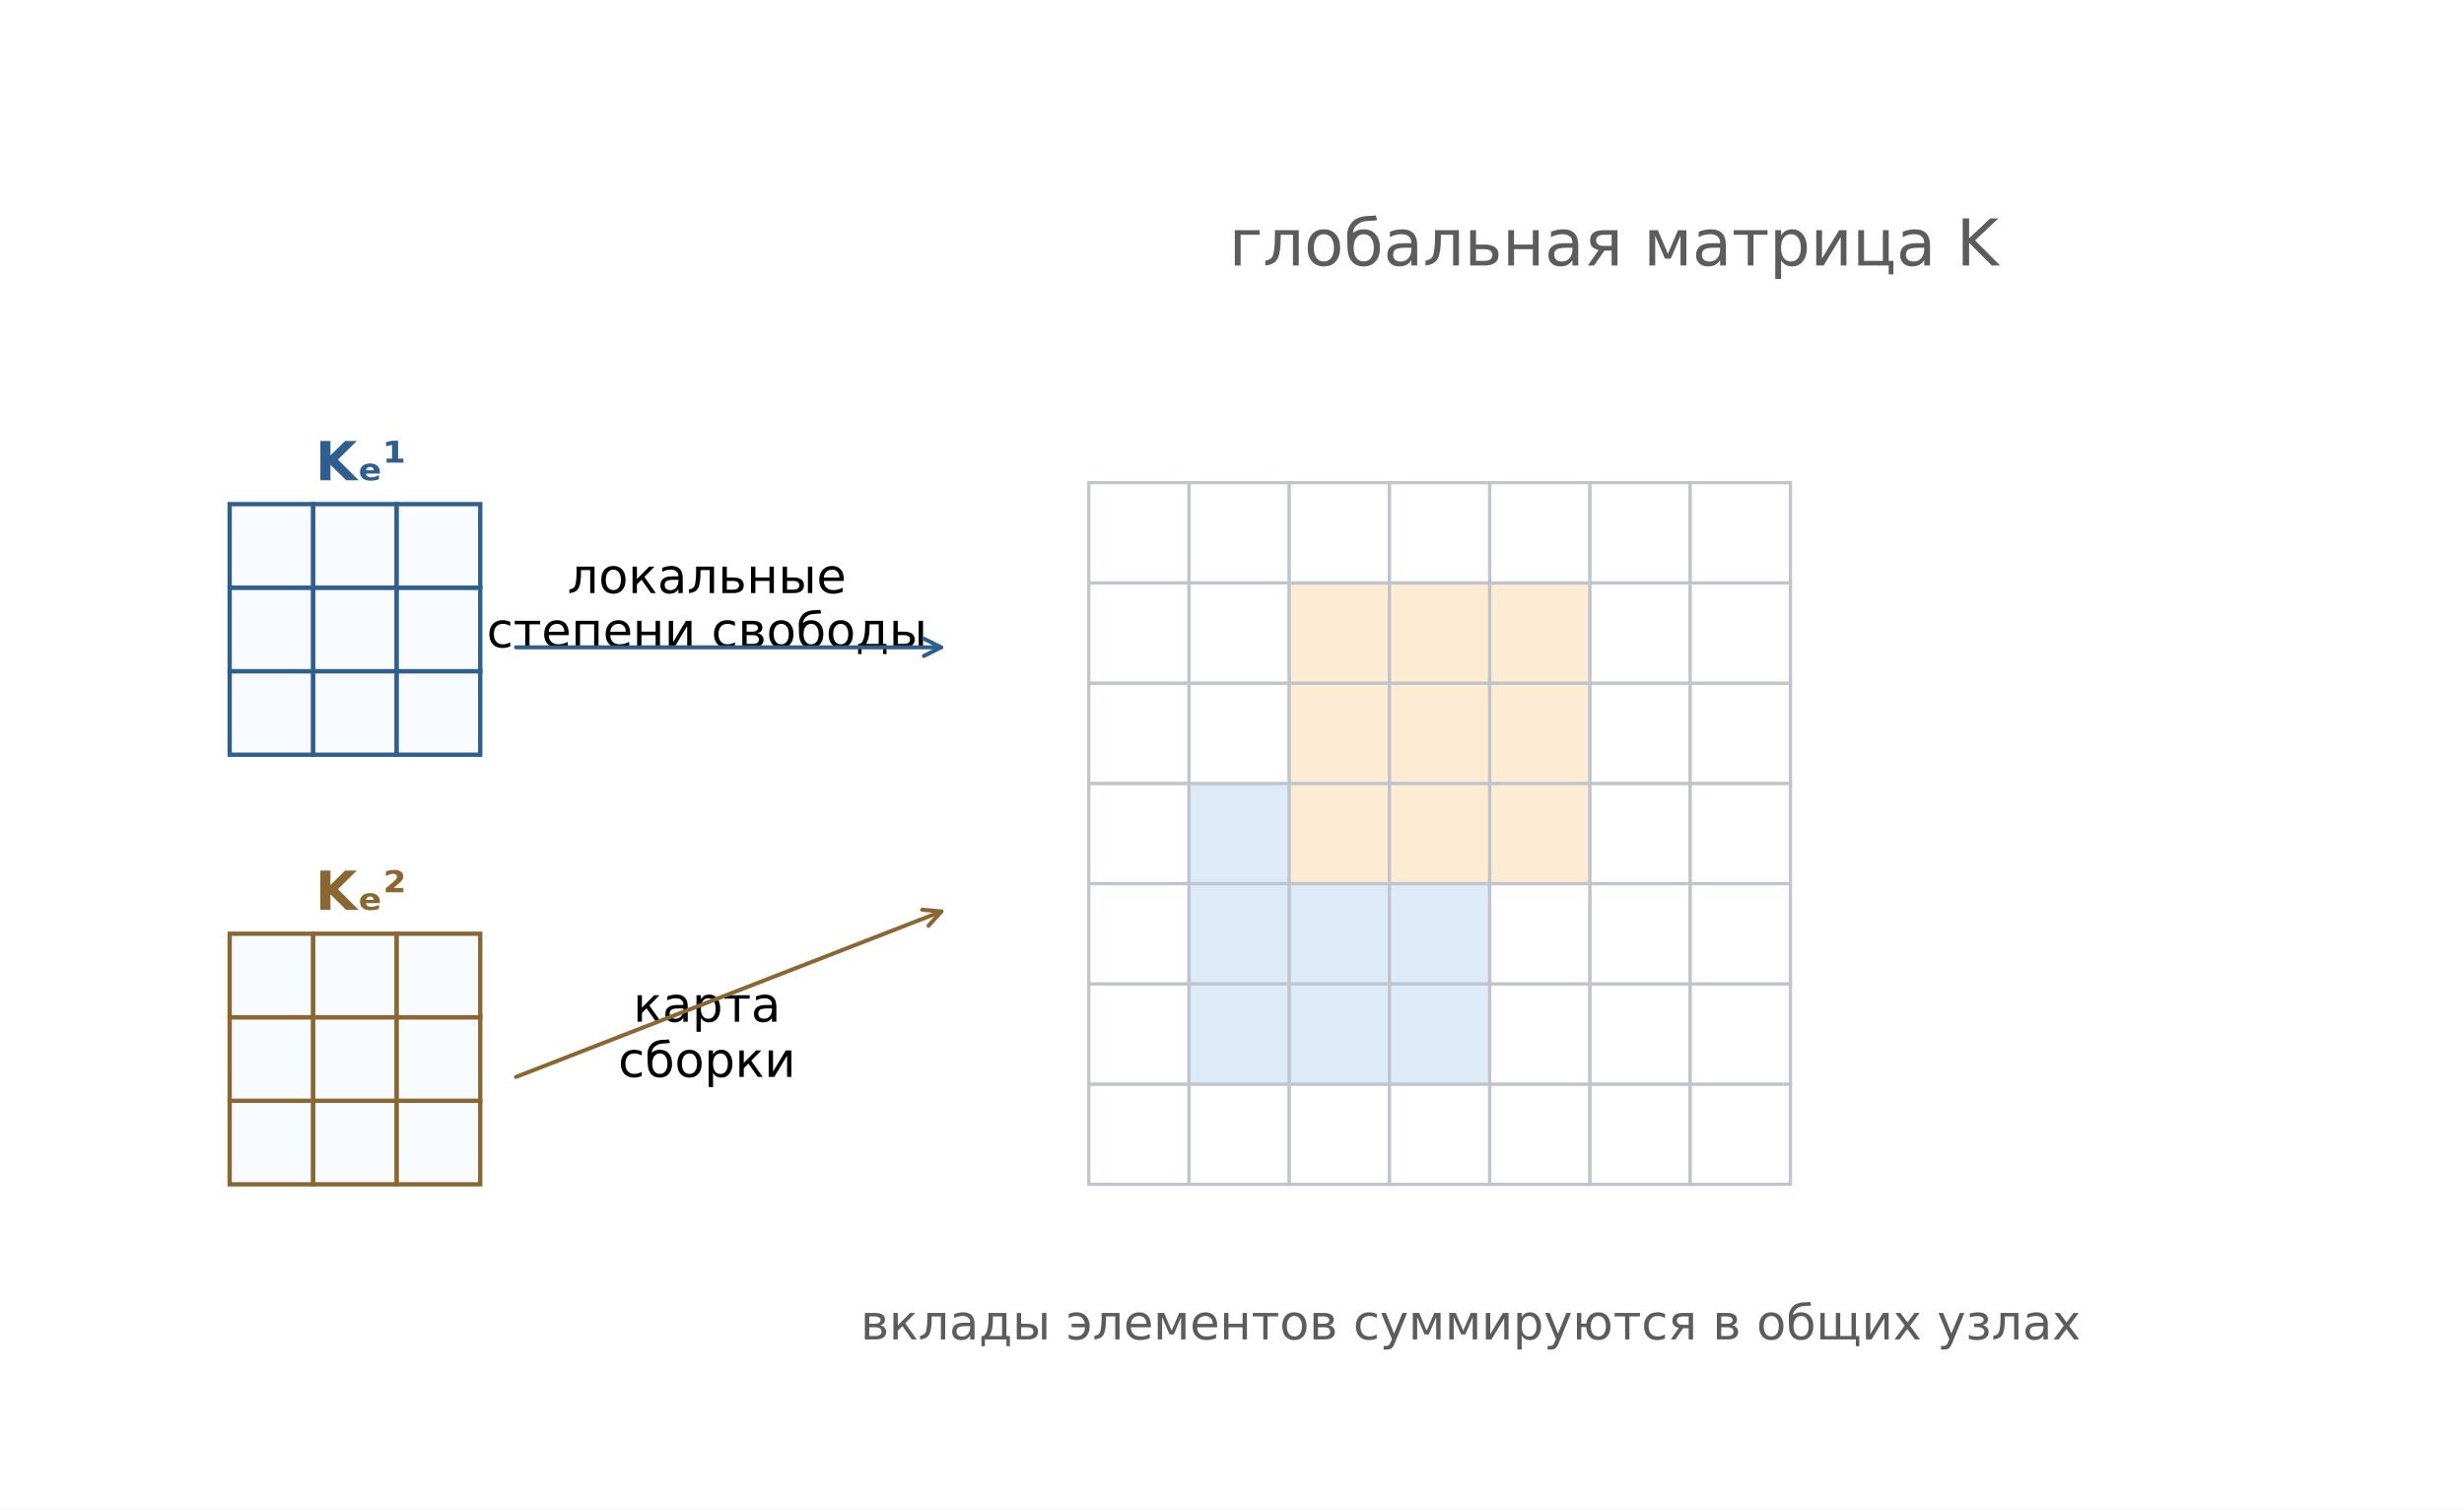
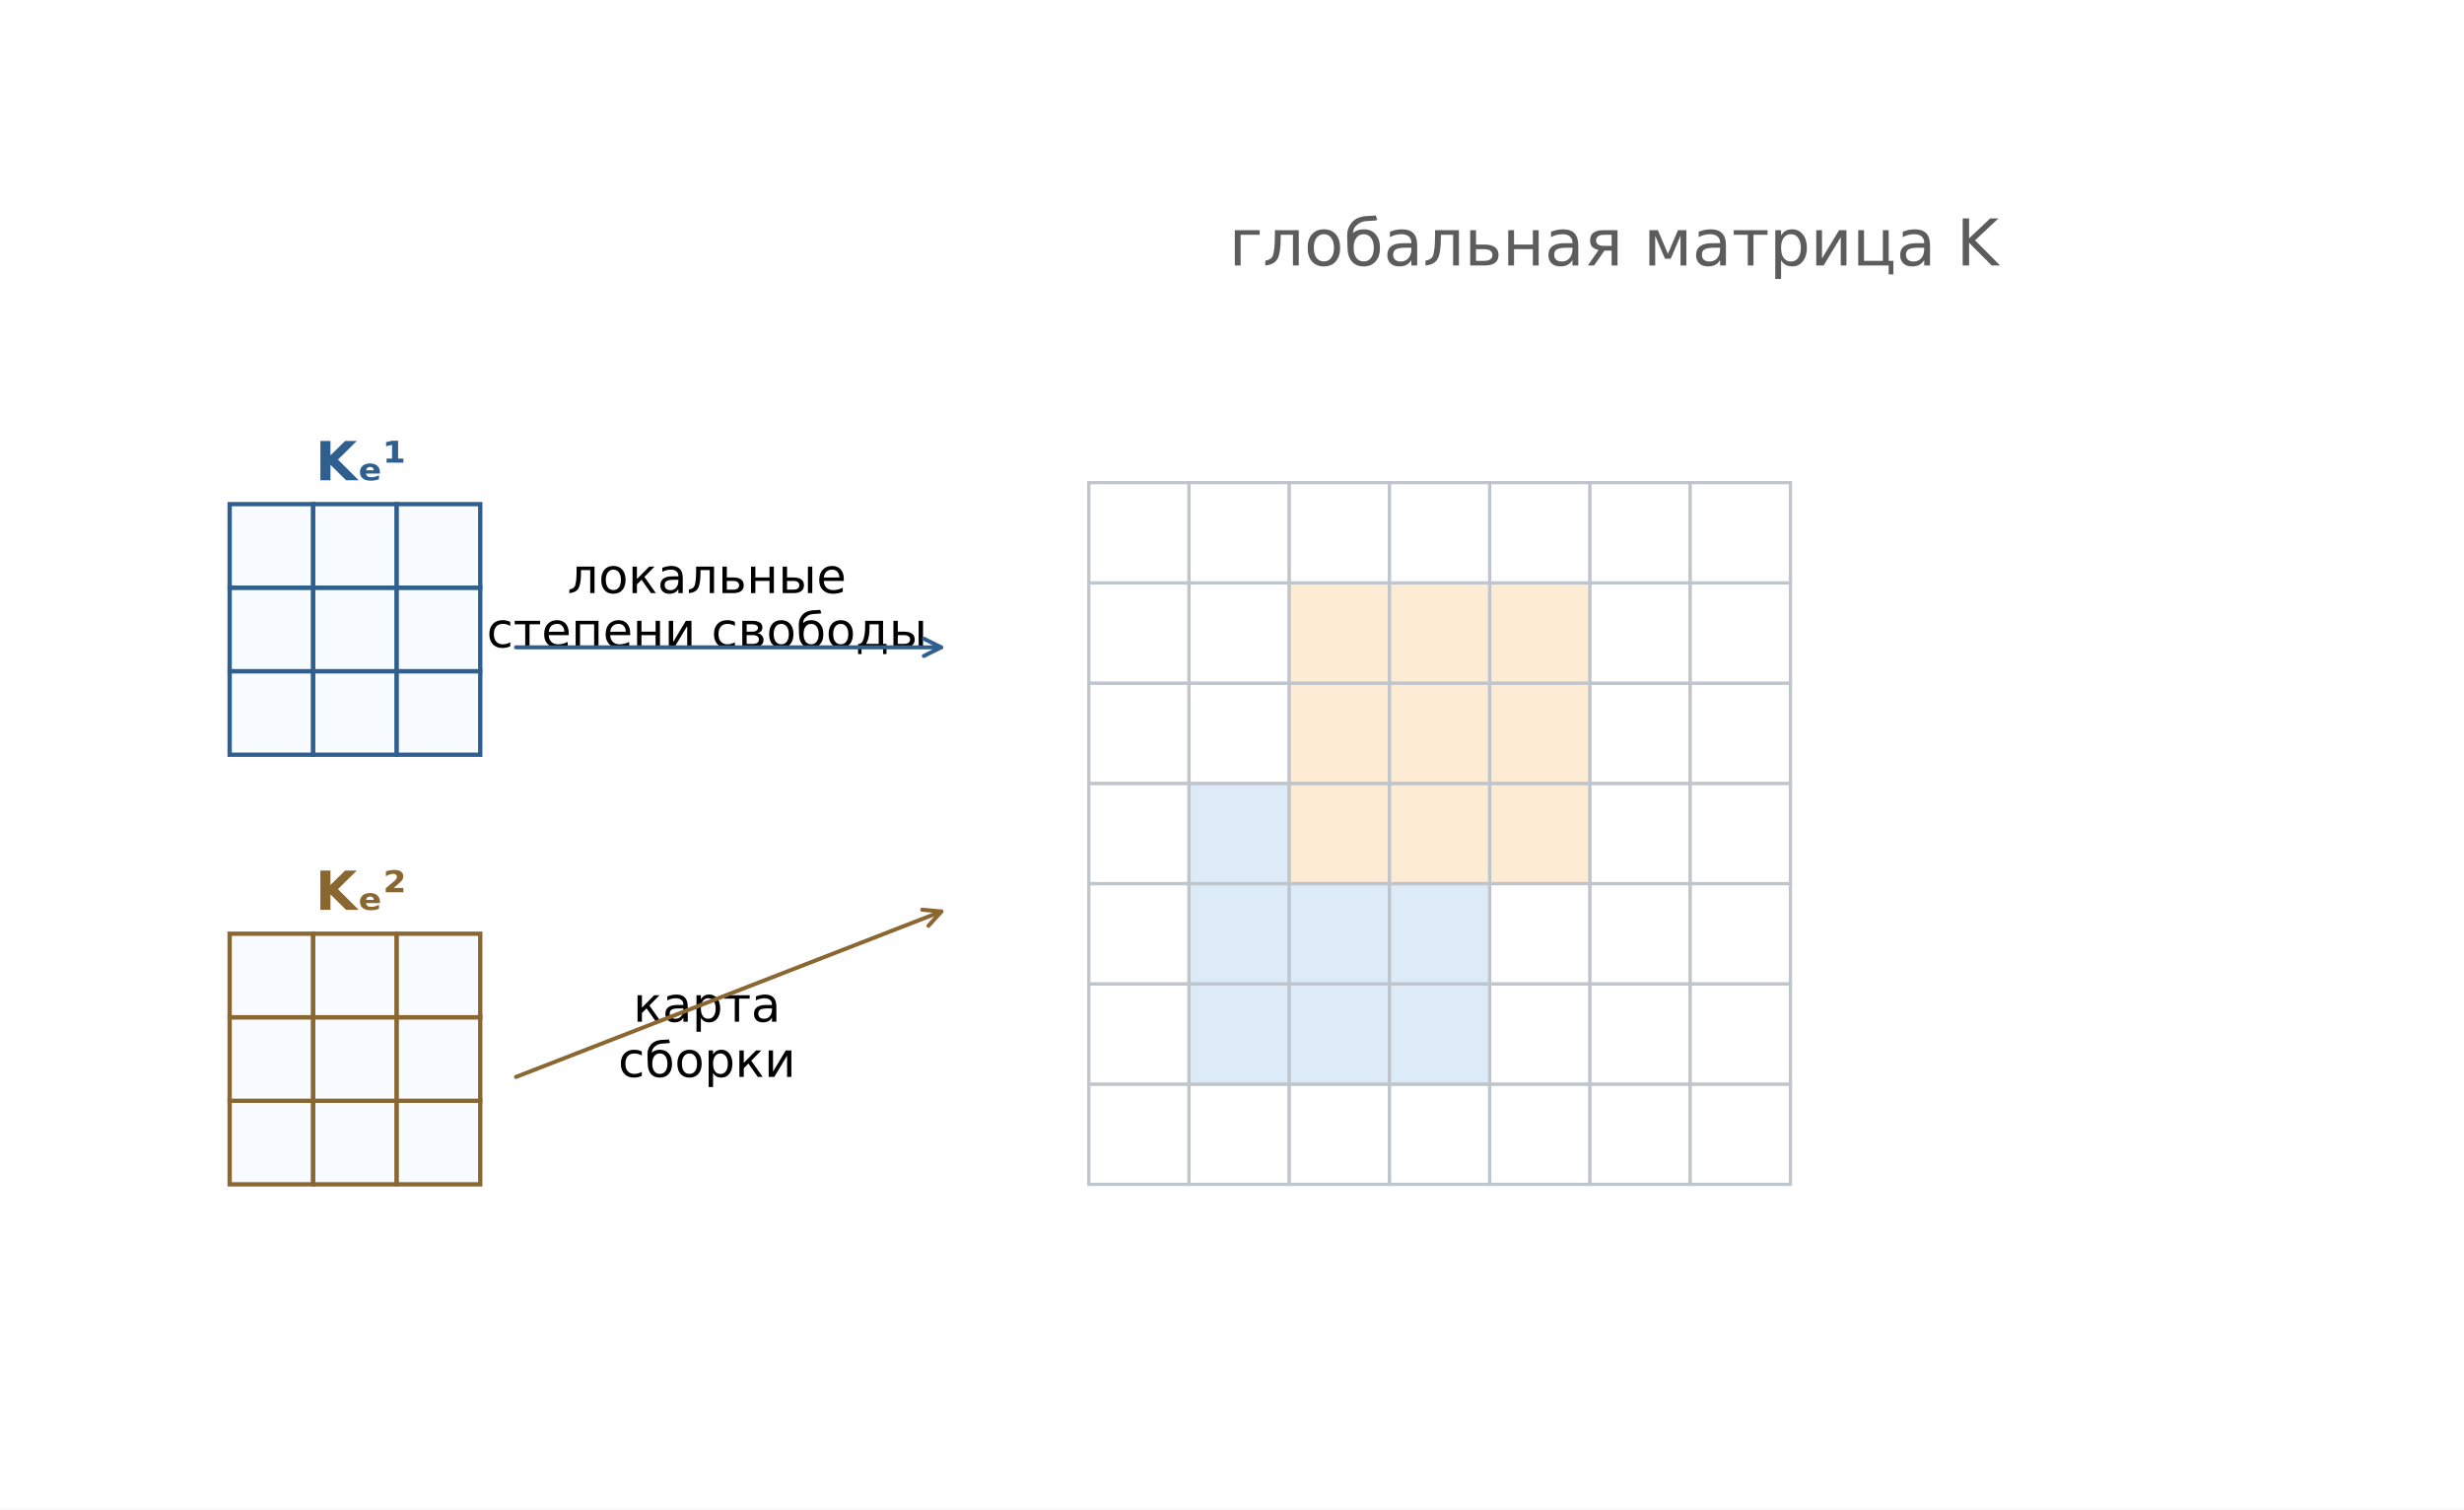
<svg xmlns="http://www.w3.org/2000/svg" width="457.92pt" height="280.512pt" viewBox="0 0 457.92 280.512" version="1.1">
  <defs>
    <style type="text/css">*{stroke-linejoin: round; stroke-linecap: butt}</style>
  </defs>
  <g id="figure_1">
    <g id="patch_1">
      <path d="M 0 280.512  L 457.92 280.512  L 457.92 0  L 0 0  z " style="fill: #ffffff" />
    </g>
    <g id="axes_1">
      <g id="patch_2">
-         <path d="M 42.682 140.256  L 58.205 140.256  L 58.205 124.733  L 42.682 124.733  z " clip-path="url(#p3a200daef8)" style="fill: #f8fbff; stroke: #2f5f8f; stroke-width: 0.8; stroke-linejoin: miter" />
+         <path d="M 42.682 140.256  L 58.205 140.256  L 58.205 124.733  L 42.682 124.733  z " clip-path="url(#p06d86da347)" style="fill: #f8fbff; stroke: #2f5f8f; stroke-width: 0.8; stroke-linejoin: miter" />
      </g>
      <g id="patch_3">
-         <path d="M 58.205 140.256  L 73.728 140.256  L 73.728 124.733  L 58.205 124.733  z " clip-path="url(#p3a200daef8)" style="fill: #f8fbff; stroke: #2f5f8f; stroke-width: 0.8; stroke-linejoin: miter" />
+         <path d="M 58.205 140.256  L 73.728 140.256  L 73.728 124.733  L 58.205 124.733  z " clip-path="url(#p06d86da347)" style="fill: #f8fbff; stroke: #2f5f8f; stroke-width: 0.8; stroke-linejoin: miter" />
      </g>
      <g id="patch_4">
-         <path d="M 73.728 140.256  L 89.251 140.256  L 89.251 124.733  L 73.728 124.733  z " clip-path="url(#p3a200daef8)" style="fill: #f8fbff; stroke: #2f5f8f; stroke-width: 0.8; stroke-linejoin: miter" />
+         <path d="M 73.728 140.256  L 89.251 140.256  L 89.251 124.733  L 73.728 124.733  z " clip-path="url(#p06d86da347)" style="fill: #f8fbff; stroke: #2f5f8f; stroke-width: 0.8; stroke-linejoin: miter" />
      </g>
      <g id="patch_5">
-         <path d="M 42.682 124.733  L 58.205 124.733  L 58.205 109.21  L 42.682 109.21  z " clip-path="url(#p3a200daef8)" style="fill: #f8fbff; stroke: #2f5f8f; stroke-width: 0.8; stroke-linejoin: miter" />
+         <path d="M 42.682 124.733  L 58.205 124.733  L 58.205 109.21  L 42.682 109.21  z " clip-path="url(#p06d86da347)" style="fill: #f8fbff; stroke: #2f5f8f; stroke-width: 0.8; stroke-linejoin: miter" />
      </g>
      <g id="patch_6">
-         <path d="M 58.205 124.733  L 73.728 124.733  L 73.728 109.21  L 58.205 109.21  z " clip-path="url(#p3a200daef8)" style="fill: #f8fbff; stroke: #2f5f8f; stroke-width: 0.8; stroke-linejoin: miter" />
+         <path d="M 58.205 124.733  L 73.728 124.733  L 73.728 109.21  L 58.205 109.21  z " clip-path="url(#p06d86da347)" style="fill: #f8fbff; stroke: #2f5f8f; stroke-width: 0.8; stroke-linejoin: miter" />
      </g>
      <g id="patch_7">
-         <path d="M 73.728 124.733  L 89.251 124.733  L 89.251 109.21  L 73.728 109.21  z " clip-path="url(#p3a200daef8)" style="fill: #f8fbff; stroke: #2f5f8f; stroke-width: 0.8; stroke-linejoin: miter" />
+         <path d="M 73.728 124.733  L 89.251 124.733  L 89.251 109.21  L 73.728 109.21  z " clip-path="url(#p06d86da347)" style="fill: #f8fbff; stroke: #2f5f8f; stroke-width: 0.8; stroke-linejoin: miter" />
      </g>
      <g id="patch_8">
-         <path d="M 42.682 109.21  L 58.205 109.21  L 58.205 93.686  L 42.682 93.686  z " clip-path="url(#p3a200daef8)" style="fill: #f8fbff; stroke: #2f5f8f; stroke-width: 0.8; stroke-linejoin: miter" />
+         <path d="M 42.682 109.21  L 58.205 109.21  L 58.205 93.686  L 42.682 93.686  z " clip-path="url(#p06d86da347)" style="fill: #f8fbff; stroke: #2f5f8f; stroke-width: 0.8; stroke-linejoin: miter" />
      </g>
      <g id="patch_9">
-         <path d="M 58.205 109.21  L 73.728 109.21  L 73.728 93.686  L 58.205 93.686  z " clip-path="url(#p3a200daef8)" style="fill: #f8fbff; stroke: #2f5f8f; stroke-width: 0.8; stroke-linejoin: miter" />
+         <path d="M 58.205 109.21  L 73.728 109.21  L 73.728 93.686  L 58.205 93.686  z " clip-path="url(#p06d86da347)" style="fill: #f8fbff; stroke: #2f5f8f; stroke-width: 0.8; stroke-linejoin: miter" />
      </g>
      <g id="patch_10">
-         <path d="M 73.728 109.21  L 89.251 109.21  L 89.251 93.686  L 73.728 93.686  z " clip-path="url(#p3a200daef8)" style="fill: #f8fbff; stroke: #2f5f8f; stroke-width: 0.8; stroke-linejoin: miter" />
+         <path d="M 73.728 109.21  L 89.251 109.21  L 89.251 93.686  L 73.728 93.686  z " clip-path="url(#p06d86da347)" style="fill: #f8fbff; stroke: #2f5f8f; stroke-width: 0.8; stroke-linejoin: miter" />
      </g>
      <g id="patch_11">
-         <path d="M 42.682 220.09  L 58.205 220.09  L 58.205 204.566  L 42.682 204.566  z " clip-path="url(#p3a200daef8)" style="fill: #f8fbff; stroke: #8a6630; stroke-width: 0.8; stroke-linejoin: miter" />
+         <path d="M 42.682 220.09  L 58.205 220.09  L 58.205 204.566  L 42.682 204.566  z " clip-path="url(#p06d86da347)" style="fill: #f8fbff; stroke: #8a6630; stroke-width: 0.8; stroke-linejoin: miter" />
      </g>
      <g id="patch_12">
-         <path d="M 58.205 220.09  L 73.728 220.09  L 73.728 204.566  L 58.205 204.566  z " clip-path="url(#p3a200daef8)" style="fill: #f8fbff; stroke: #8a6630; stroke-width: 0.8; stroke-linejoin: miter" />
+         <path d="M 58.205 220.09  L 73.728 220.09  L 73.728 204.566  L 58.205 204.566  z " clip-path="url(#p06d86da347)" style="fill: #f8fbff; stroke: #8a6630; stroke-width: 0.8; stroke-linejoin: miter" />
      </g>
      <g id="patch_13">
-         <path d="M 73.728 220.09  L 89.251 220.09  L 89.251 204.566  L 73.728 204.566  z " clip-path="url(#p3a200daef8)" style="fill: #f8fbff; stroke: #8a6630; stroke-width: 0.8; stroke-linejoin: miter" />
+         <path d="M 73.728 220.09  L 89.251 220.09  L 89.251 204.566  L 73.728 204.566  z " clip-path="url(#p06d86da347)" style="fill: #f8fbff; stroke: #8a6630; stroke-width: 0.8; stroke-linejoin: miter" />
      </g>
      <g id="patch_14">
-         <path d="M 42.682 204.566  L 58.205 204.566  L 58.205 189.043  L 42.682 189.043  z " clip-path="url(#p3a200daef8)" style="fill: #f8fbff; stroke: #8a6630; stroke-width: 0.8; stroke-linejoin: miter" />
+         <path d="M 42.682 204.566  L 58.205 204.566  L 58.205 189.043  L 42.682 189.043  z " clip-path="url(#p06d86da347)" style="fill: #f8fbff; stroke: #8a6630; stroke-width: 0.8; stroke-linejoin: miter" />
      </g>
      <g id="patch_15">
-         <path d="M 58.205 204.566  L 73.728 204.566  L 73.728 189.043  L 58.205 189.043  z " clip-path="url(#p3a200daef8)" style="fill: #f8fbff; stroke: #8a6630; stroke-width: 0.8; stroke-linejoin: miter" />
+         <path d="M 58.205 204.566  L 73.728 204.566  L 73.728 189.043  L 58.205 189.043  z " clip-path="url(#p06d86da347)" style="fill: #f8fbff; stroke: #8a6630; stroke-width: 0.8; stroke-linejoin: miter" />
      </g>
      <g id="patch_16">
-         <path d="M 73.728 204.566  L 89.251 204.566  L 89.251 189.043  L 73.728 189.043  z " clip-path="url(#p3a200daef8)" style="fill: #f8fbff; stroke: #8a6630; stroke-width: 0.8; stroke-linejoin: miter" />
+         <path d="M 73.728 204.566  L 89.251 204.566  L 89.251 189.043  L 73.728 189.043  z " clip-path="url(#p06d86da347)" style="fill: #f8fbff; stroke: #8a6630; stroke-width: 0.8; stroke-linejoin: miter" />
      </g>
      <g id="patch_17">
-         <path d="M 42.682 189.043  L 58.205 189.043  L 58.205 173.52  L 42.682 173.52  z " clip-path="url(#p3a200daef8)" style="fill: #f8fbff; stroke: #8a6630; stroke-width: 0.8; stroke-linejoin: miter" />
+         <path d="M 42.682 189.043  L 58.205 189.043  L 58.205 173.52  L 42.682 173.52  z " clip-path="url(#p06d86da347)" style="fill: #f8fbff; stroke: #8a6630; stroke-width: 0.8; stroke-linejoin: miter" />
      </g>
      <g id="patch_18">
-         <path d="M 58.205 189.043  L 73.728 189.043  L 73.728 173.52  L 58.205 173.52  z " clip-path="url(#p3a200daef8)" style="fill: #f8fbff; stroke: #8a6630; stroke-width: 0.8; stroke-linejoin: miter" />
+         <path d="M 58.205 189.043  L 73.728 189.043  L 73.728 173.52  L 58.205 173.52  z " clip-path="url(#p06d86da347)" style="fill: #f8fbff; stroke: #8a6630; stroke-width: 0.8; stroke-linejoin: miter" />
      </g>
      <g id="patch_19">
-         <path d="M 73.728 189.043  L 89.251 189.043  L 89.251 173.52  L 73.728 173.52  z " clip-path="url(#p3a200daef8)" style="fill: #f8fbff; stroke: #8a6630; stroke-width: 0.8; stroke-linejoin: miter" />
+         <path d="M 73.728 189.043  L 89.251 189.043  L 89.251 173.52  L 73.728 173.52  z " clip-path="url(#p06d86da347)" style="fill: #f8fbff; stroke: #8a6630; stroke-width: 0.8; stroke-linejoin: miter" />
      </g>
      <g id="patch_20">
-         <path d="M 202.349 220.09  L 220.977 220.09  L 220.977 201.462  L 202.349 201.462  z " clip-path="url(#p3a200daef8)" style="fill: #ffffff; stroke: #bfc5cc; stroke-width: 0.6; stroke-linejoin: miter" />
+         <path d="M 202.349 220.09  L 220.977 220.09  L 220.977 201.462  L 202.349 201.462  z " clip-path="url(#p06d86da347)" style="fill: #ffffff; stroke: #bfc5cc; stroke-width: 0.6; stroke-linejoin: miter" />
      </g>
      <g id="patch_21">
-         <path d="M 220.977 220.09  L 239.604 220.09  L 239.604 201.462  L 220.977 201.462  z " clip-path="url(#p3a200daef8)" style="fill: #ffffff; stroke: #bfc5cc; stroke-width: 0.6; stroke-linejoin: miter" />
+         <path d="M 220.977 220.09  L 239.604 220.09  L 239.604 201.462  L 220.977 201.462  z " clip-path="url(#p06d86da347)" style="fill: #ffffff; stroke: #bfc5cc; stroke-width: 0.6; stroke-linejoin: miter" />
      </g>
      <g id="patch_22">
-         <path d="M 239.604 220.09  L 258.232 220.09  L 258.232 201.462  L 239.604 201.462  z " clip-path="url(#p3a200daef8)" style="fill: #ffffff; stroke: #bfc5cc; stroke-width: 0.6; stroke-linejoin: miter" />
+         <path d="M 239.604 220.09  L 258.232 220.09  L 258.232 201.462  L 239.604 201.462  z " clip-path="url(#p06d86da347)" style="fill: #ffffff; stroke: #bfc5cc; stroke-width: 0.6; stroke-linejoin: miter" />
      </g>
      <g id="patch_23">
-         <path d="M 258.232 220.09  L 276.86 220.09  L 276.86 201.462  L 258.232 201.462  z " clip-path="url(#p3a200daef8)" style="fill: #ffffff; stroke: #bfc5cc; stroke-width: 0.6; stroke-linejoin: miter" />
+         <path d="M 258.232 220.09  L 276.86 220.09  L 276.86 201.462  L 258.232 201.462  z " clip-path="url(#p06d86da347)" style="fill: #ffffff; stroke: #bfc5cc; stroke-width: 0.6; stroke-linejoin: miter" />
      </g>
      <g id="patch_24">
-         <path d="M 276.86 220.09  L 295.488 220.09  L 295.488 201.462  L 276.86 201.462  z " clip-path="url(#p3a200daef8)" style="fill: #ffffff; stroke: #bfc5cc; stroke-width: 0.6; stroke-linejoin: miter" />
+         <path d="M 276.86 220.09  L 295.488 220.09  L 295.488 201.462  L 276.86 201.462  z " clip-path="url(#p06d86da347)" style="fill: #ffffff; stroke: #bfc5cc; stroke-width: 0.6; stroke-linejoin: miter" />
      </g>
      <g id="patch_25">
-         <path d="M 295.488 220.09  L 314.116 220.09  L 314.116 201.462  L 295.488 201.462  z " clip-path="url(#p3a200daef8)" style="fill: #ffffff; stroke: #bfc5cc; stroke-width: 0.6; stroke-linejoin: miter" />
+         <path d="M 295.488 220.09  L 314.116 220.09  L 314.116 201.462  L 295.488 201.462  z " clip-path="url(#p06d86da347)" style="fill: #ffffff; stroke: #bfc5cc; stroke-width: 0.6; stroke-linejoin: miter" />
      </g>
      <g id="patch_26">
-         <path d="M 314.116 220.09  L 332.744 220.09  L 332.744 201.462  L 314.116 201.462  z " clip-path="url(#p3a200daef8)" style="fill: #ffffff; stroke: #bfc5cc; stroke-width: 0.6; stroke-linejoin: miter" />
+         <path d="M 314.116 220.09  L 332.744 220.09  L 332.744 201.462  L 314.116 201.462  z " clip-path="url(#p06d86da347)" style="fill: #ffffff; stroke: #bfc5cc; stroke-width: 0.6; stroke-linejoin: miter" />
      </g>
      <g id="patch_27">
-         <path d="M 202.349 201.462  L 220.977 201.462  L 220.977 182.834  L 202.349 182.834  z " clip-path="url(#p3a200daef8)" style="fill: #ffffff; stroke: #bfc5cc; stroke-width: 0.6; stroke-linejoin: miter" />
+         <path d="M 202.349 201.462  L 220.977 201.462  L 220.977 182.834  L 202.349 182.834  z " clip-path="url(#p06d86da347)" style="fill: #ffffff; stroke: #bfc5cc; stroke-width: 0.6; stroke-linejoin: miter" />
      </g>
      <g id="patch_28">
-         <path d="M 220.977 201.462  L 239.604 201.462  L 239.604 182.834  L 220.977 182.834  z " clip-path="url(#p3a200daef8)" style="fill: #dcebf7; stroke: #bfc5cc; stroke-width: 0.6; stroke-linejoin: miter" />
+         <path d="M 220.977 201.462  L 239.604 201.462  L 239.604 182.834  L 220.977 182.834  z " clip-path="url(#p06d86da347)" style="fill: #dcebf7; stroke: #bfc5cc; stroke-width: 0.6; stroke-linejoin: miter" />
      </g>
      <g id="patch_29">
-         <path d="M 239.604 201.462  L 258.232 201.462  L 258.232 182.834  L 239.604 182.834  z " clip-path="url(#p3a200daef8)" style="fill: #dcebf7; stroke: #bfc5cc; stroke-width: 0.6; stroke-linejoin: miter" />
+         <path d="M 239.604 201.462  L 258.232 201.462  L 258.232 182.834  L 239.604 182.834  z " clip-path="url(#p06d86da347)" style="fill: #dcebf7; stroke: #bfc5cc; stroke-width: 0.6; stroke-linejoin: miter" />
      </g>
      <g id="patch_30">
-         <path d="M 258.232 201.462  L 276.86 201.462  L 276.86 182.834  L 258.232 182.834  z " clip-path="url(#p3a200daef8)" style="fill: #dcebf7; stroke: #bfc5cc; stroke-width: 0.6; stroke-linejoin: miter" />
+         <path d="M 258.232 201.462  L 276.86 201.462  L 276.86 182.834  L 258.232 182.834  z " clip-path="url(#p06d86da347)" style="fill: #dcebf7; stroke: #bfc5cc; stroke-width: 0.6; stroke-linejoin: miter" />
      </g>
      <g id="patch_31">
-         <path d="M 276.86 201.462  L 295.488 201.462  L 295.488 182.834  L 276.86 182.834  z " clip-path="url(#p3a200daef8)" style="fill: #ffffff; stroke: #bfc5cc; stroke-width: 0.6; stroke-linejoin: miter" />
+         <path d="M 276.86 201.462  L 295.488 201.462  L 295.488 182.834  L 276.86 182.834  z " clip-path="url(#p06d86da347)" style="fill: #ffffff; stroke: #bfc5cc; stroke-width: 0.6; stroke-linejoin: miter" />
      </g>
      <g id="patch_32">
-         <path d="M 295.488 201.462  L 314.116 201.462  L 314.116 182.834  L 295.488 182.834  z " clip-path="url(#p3a200daef8)" style="fill: #ffffff; stroke: #bfc5cc; stroke-width: 0.6; stroke-linejoin: miter" />
+         <path d="M 295.488 201.462  L 314.116 201.462  L 314.116 182.834  L 295.488 182.834  z " clip-path="url(#p06d86da347)" style="fill: #ffffff; stroke: #bfc5cc; stroke-width: 0.6; stroke-linejoin: miter" />
      </g>
      <g id="patch_33">
-         <path d="M 314.116 201.462  L 332.744 201.462  L 332.744 182.834  L 314.116 182.834  z " clip-path="url(#p3a200daef8)" style="fill: #ffffff; stroke: #bfc5cc; stroke-width: 0.6; stroke-linejoin: miter" />
+         <path d="M 314.116 201.462  L 332.744 201.462  L 332.744 182.834  L 314.116 182.834  z " clip-path="url(#p06d86da347)" style="fill: #ffffff; stroke: #bfc5cc; stroke-width: 0.6; stroke-linejoin: miter" />
      </g>
      <g id="patch_34">
-         <path d="M 202.349 182.834  L 220.977 182.834  L 220.977 164.206  L 202.349 164.206  z " clip-path="url(#p3a200daef8)" style="fill: #ffffff; stroke: #bfc5cc; stroke-width: 0.6; stroke-linejoin: miter" />
+         <path d="M 202.349 182.834  L 220.977 182.834  L 220.977 164.206  L 202.349 164.206  z " clip-path="url(#p06d86da347)" style="fill: #ffffff; stroke: #bfc5cc; stroke-width: 0.6; stroke-linejoin: miter" />
      </g>
      <g id="patch_35">
-         <path d="M 220.977 182.834  L 239.604 182.834  L 239.604 164.206  L 220.977 164.206  z " clip-path="url(#p3a200daef8)" style="fill: #dcebf7; stroke: #bfc5cc; stroke-width: 0.6; stroke-linejoin: miter" />
+         <path d="M 220.977 182.834  L 239.604 182.834  L 239.604 164.206  L 220.977 164.206  z " clip-path="url(#p06d86da347)" style="fill: #dcebf7; stroke: #bfc5cc; stroke-width: 0.6; stroke-linejoin: miter" />
      </g>
      <g id="patch_36">
-         <path d="M 239.604 182.834  L 258.232 182.834  L 258.232 164.206  L 239.604 164.206  z " clip-path="url(#p3a200daef8)" style="fill: #dcebf7; stroke: #bfc5cc; stroke-width: 0.6; stroke-linejoin: miter" />
+         <path d="M 239.604 182.834  L 258.232 182.834  L 258.232 164.206  L 239.604 164.206  z " clip-path="url(#p06d86da347)" style="fill: #dcebf7; stroke: #bfc5cc; stroke-width: 0.6; stroke-linejoin: miter" />
      </g>
      <g id="patch_37">
-         <path d="M 258.232 182.834  L 276.86 182.834  L 276.86 164.206  L 258.232 164.206  z " clip-path="url(#p3a200daef8)" style="fill: #dcebf7; stroke: #bfc5cc; stroke-width: 0.6; stroke-linejoin: miter" />
+         <path d="M 258.232 182.834  L 276.86 182.834  L 276.86 164.206  L 258.232 164.206  z " clip-path="url(#p06d86da347)" style="fill: #dcebf7; stroke: #bfc5cc; stroke-width: 0.6; stroke-linejoin: miter" />
      </g>
      <g id="patch_38">
-         <path d="M 276.86 182.834  L 295.488 182.834  L 295.488 164.206  L 276.86 164.206  z " clip-path="url(#p3a200daef8)" style="fill: #ffffff; stroke: #bfc5cc; stroke-width: 0.6; stroke-linejoin: miter" />
+         <path d="M 276.86 182.834  L 295.488 182.834  L 295.488 164.206  L 276.86 164.206  z " clip-path="url(#p06d86da347)" style="fill: #ffffff; stroke: #bfc5cc; stroke-width: 0.6; stroke-linejoin: miter" />
      </g>
      <g id="patch_39">
-         <path d="M 295.488 182.834  L 314.116 182.834  L 314.116 164.206  L 295.488 164.206  z " clip-path="url(#p3a200daef8)" style="fill: #ffffff; stroke: #bfc5cc; stroke-width: 0.6; stroke-linejoin: miter" />
+         <path d="M 295.488 182.834  L 314.116 182.834  L 314.116 164.206  L 295.488 164.206  z " clip-path="url(#p06d86da347)" style="fill: #ffffff; stroke: #bfc5cc; stroke-width: 0.6; stroke-linejoin: miter" />
      </g>
      <g id="patch_40">
-         <path d="M 314.116 182.834  L 332.744 182.834  L 332.744 164.206  L 314.116 164.206  z " clip-path="url(#p3a200daef8)" style="fill: #ffffff; stroke: #bfc5cc; stroke-width: 0.6; stroke-linejoin: miter" />
+         <path d="M 314.116 182.834  L 332.744 182.834  L 332.744 164.206  L 314.116 164.206  z " clip-path="url(#p06d86da347)" style="fill: #ffffff; stroke: #bfc5cc; stroke-width: 0.6; stroke-linejoin: miter" />
      </g>
      <g id="patch_41">
-         <path d="M 202.349 164.206  L 220.977 164.206  L 220.977 145.578  L 202.349 145.578  z " clip-path="url(#p3a200daef8)" style="fill: #ffffff; stroke: #bfc5cc; stroke-width: 0.6; stroke-linejoin: miter" />
+         <path d="M 202.349 164.206  L 220.977 164.206  L 220.977 145.578  L 202.349 145.578  z " clip-path="url(#p06d86da347)" style="fill: #ffffff; stroke: #bfc5cc; stroke-width: 0.6; stroke-linejoin: miter" />
      </g>
      <g id="patch_42">
-         <path d="M 220.977 164.206  L 239.604 164.206  L 239.604 145.578  L 220.977 145.578  z " clip-path="url(#p3a200daef8)" style="fill: #dcebf7; stroke: #bfc5cc; stroke-width: 0.6; stroke-linejoin: miter" />
+         <path d="M 220.977 164.206  L 239.604 164.206  L 239.604 145.578  L 220.977 145.578  z " clip-path="url(#p06d86da347)" style="fill: #dcebf7; stroke: #bfc5cc; stroke-width: 0.6; stroke-linejoin: miter" />
      </g>
      <g id="patch_43">
-         <path d="M 239.604 164.206  L 258.232 164.206  L 258.232 145.578  L 239.604 145.578  z " clip-path="url(#p3a200daef8)" style="fill: #fdebd3; stroke: #bfc5cc; stroke-width: 0.6; stroke-linejoin: miter" />
+         <path d="M 239.604 164.206  L 258.232 164.206  L 258.232 145.578  L 239.604 145.578  z " clip-path="url(#p06d86da347)" style="fill: #fdebd3; stroke: #bfc5cc; stroke-width: 0.6; stroke-linejoin: miter" />
      </g>
      <g id="patch_44">
-         <path d="M 258.232 164.206  L 276.86 164.206  L 276.86 145.578  L 258.232 145.578  z " clip-path="url(#p3a200daef8)" style="fill: #fdebd3; stroke: #bfc5cc; stroke-width: 0.6; stroke-linejoin: miter" />
+         <path d="M 258.232 164.206  L 276.86 164.206  L 276.86 145.578  L 258.232 145.578  z " clip-path="url(#p06d86da347)" style="fill: #fdebd3; stroke: #bfc5cc; stroke-width: 0.6; stroke-linejoin: miter" />
      </g>
      <g id="patch_45">
-         <path d="M 276.86 164.206  L 295.488 164.206  L 295.488 145.578  L 276.86 145.578  z " clip-path="url(#p3a200daef8)" style="fill: #fdebd3; stroke: #bfc5cc; stroke-width: 0.6; stroke-linejoin: miter" />
+         <path d="M 276.86 164.206  L 295.488 164.206  L 295.488 145.578  L 276.86 145.578  z " clip-path="url(#p06d86da347)" style="fill: #fdebd3; stroke: #bfc5cc; stroke-width: 0.6; stroke-linejoin: miter" />
      </g>
      <g id="patch_46">
-         <path d="M 295.488 164.206  L 314.116 164.206  L 314.116 145.578  L 295.488 145.578  z " clip-path="url(#p3a200daef8)" style="fill: #ffffff; stroke: #bfc5cc; stroke-width: 0.6; stroke-linejoin: miter" />
+         <path d="M 295.488 164.206  L 314.116 164.206  L 314.116 145.578  L 295.488 145.578  z " clip-path="url(#p06d86da347)" style="fill: #ffffff; stroke: #bfc5cc; stroke-width: 0.6; stroke-linejoin: miter" />
      </g>
      <g id="patch_47">
-         <path d="M 314.116 164.206  L 332.744 164.206  L 332.744 145.578  L 314.116 145.578  z " clip-path="url(#p3a200daef8)" style="fill: #ffffff; stroke: #bfc5cc; stroke-width: 0.6; stroke-linejoin: miter" />
+         <path d="M 314.116 164.206  L 332.744 164.206  L 332.744 145.578  L 314.116 145.578  z " clip-path="url(#p06d86da347)" style="fill: #ffffff; stroke: #bfc5cc; stroke-width: 0.6; stroke-linejoin: miter" />
      </g>
      <g id="patch_48">
-         <path d="M 202.349 145.578  L 220.977 145.578  L 220.977 126.95  L 202.349 126.95  z " clip-path="url(#p3a200daef8)" style="fill: #ffffff; stroke: #bfc5cc; stroke-width: 0.6; stroke-linejoin: miter" />
+         <path d="M 202.349 145.578  L 220.977 145.578  L 220.977 126.95  L 202.349 126.95  z " clip-path="url(#p06d86da347)" style="fill: #ffffff; stroke: #bfc5cc; stroke-width: 0.6; stroke-linejoin: miter" />
      </g>
      <g id="patch_49">
-         <path d="M 220.977 145.578  L 239.604 145.578  L 239.604 126.95  L 220.977 126.95  z " clip-path="url(#p3a200daef8)" style="fill: #ffffff; stroke: #bfc5cc; stroke-width: 0.6; stroke-linejoin: miter" />
+         <path d="M 220.977 145.578  L 239.604 145.578  L 239.604 126.95  L 220.977 126.95  z " clip-path="url(#p06d86da347)" style="fill: #ffffff; stroke: #bfc5cc; stroke-width: 0.6; stroke-linejoin: miter" />
      </g>
      <g id="patch_50">
-         <path d="M 239.604 145.578  L 258.232 145.578  L 258.232 126.95  L 239.604 126.95  z " clip-path="url(#p3a200daef8)" style="fill: #fdebd3; stroke: #bfc5cc; stroke-width: 0.6; stroke-linejoin: miter" />
+         <path d="M 239.604 145.578  L 258.232 145.578  L 258.232 126.95  L 239.604 126.95  z " clip-path="url(#p06d86da347)" style="fill: #fdebd3; stroke: #bfc5cc; stroke-width: 0.6; stroke-linejoin: miter" />
      </g>
      <g id="patch_51">
-         <path d="M 258.232 145.578  L 276.86 145.578  L 276.86 126.95  L 258.232 126.95  z " clip-path="url(#p3a200daef8)" style="fill: #fdebd3; stroke: #bfc5cc; stroke-width: 0.6; stroke-linejoin: miter" />
+         <path d="M 258.232 145.578  L 276.86 145.578  L 276.86 126.95  L 258.232 126.95  z " clip-path="url(#p06d86da347)" style="fill: #fdebd3; stroke: #bfc5cc; stroke-width: 0.6; stroke-linejoin: miter" />
      </g>
      <g id="patch_52">
-         <path d="M 276.86 145.578  L 295.488 145.578  L 295.488 126.95  L 276.86 126.95  z " clip-path="url(#p3a200daef8)" style="fill: #fdebd3; stroke: #bfc5cc; stroke-width: 0.6; stroke-linejoin: miter" />
+         <path d="M 276.86 145.578  L 295.488 145.578  L 295.488 126.95  L 276.86 126.95  z " clip-path="url(#p06d86da347)" style="fill: #fdebd3; stroke: #bfc5cc; stroke-width: 0.6; stroke-linejoin: miter" />
      </g>
      <g id="patch_53">
-         <path d="M 295.488 145.578  L 314.116 145.578  L 314.116 126.95  L 295.488 126.95  z " clip-path="url(#p3a200daef8)" style="fill: #ffffff; stroke: #bfc5cc; stroke-width: 0.6; stroke-linejoin: miter" />
+         <path d="M 295.488 145.578  L 314.116 145.578  L 314.116 126.95  L 295.488 126.95  z " clip-path="url(#p06d86da347)" style="fill: #ffffff; stroke: #bfc5cc; stroke-width: 0.6; stroke-linejoin: miter" />
      </g>
      <g id="patch_54">
-         <path d="M 314.116 145.578  L 332.744 145.578  L 332.744 126.95  L 314.116 126.95  z " clip-path="url(#p3a200daef8)" style="fill: #ffffff; stroke: #bfc5cc; stroke-width: 0.6; stroke-linejoin: miter" />
+         <path d="M 314.116 145.578  L 332.744 145.578  L 332.744 126.95  L 314.116 126.95  z " clip-path="url(#p06d86da347)" style="fill: #ffffff; stroke: #bfc5cc; stroke-width: 0.6; stroke-linejoin: miter" />
      </g>
      <g id="patch_55">
-         <path d="M 202.349 126.95  L 220.977 126.95  L 220.977 108.323  L 202.349 108.323  z " clip-path="url(#p3a200daef8)" style="fill: #ffffff; stroke: #bfc5cc; stroke-width: 0.6; stroke-linejoin: miter" />
+         <path d="M 202.349 126.95  L 220.977 126.95  L 220.977 108.323  L 202.349 108.323  z " clip-path="url(#p06d86da347)" style="fill: #ffffff; stroke: #bfc5cc; stroke-width: 0.6; stroke-linejoin: miter" />
      </g>
      <g id="patch_56">
-         <path d="M 220.977 126.95  L 239.604 126.95  L 239.604 108.323  L 220.977 108.323  z " clip-path="url(#p3a200daef8)" style="fill: #ffffff; stroke: #bfc5cc; stroke-width: 0.6; stroke-linejoin: miter" />
+         <path d="M 220.977 126.95  L 239.604 126.95  L 239.604 108.323  L 220.977 108.323  z " clip-path="url(#p06d86da347)" style="fill: #ffffff; stroke: #bfc5cc; stroke-width: 0.6; stroke-linejoin: miter" />
      </g>
      <g id="patch_57">
-         <path d="M 239.604 126.95  L 258.232 126.95  L 258.232 108.323  L 239.604 108.323  z " clip-path="url(#p3a200daef8)" style="fill: #fdebd3; stroke: #bfc5cc; stroke-width: 0.6; stroke-linejoin: miter" />
+         <path d="M 239.604 126.95  L 258.232 126.95  L 258.232 108.323  L 239.604 108.323  z " clip-path="url(#p06d86da347)" style="fill: #fdebd3; stroke: #bfc5cc; stroke-width: 0.6; stroke-linejoin: miter" />
      </g>
      <g id="patch_58">
-         <path d="M 258.232 126.95  L 276.86 126.95  L 276.86 108.323  L 258.232 108.323  z " clip-path="url(#p3a200daef8)" style="fill: #fdebd3; stroke: #bfc5cc; stroke-width: 0.6; stroke-linejoin: miter" />
+         <path d="M 258.232 126.95  L 276.86 126.95  L 276.86 108.323  L 258.232 108.323  z " clip-path="url(#p06d86da347)" style="fill: #fdebd3; stroke: #bfc5cc; stroke-width: 0.6; stroke-linejoin: miter" />
      </g>
      <g id="patch_59">
-         <path d="M 276.86 126.95  L 295.488 126.95  L 295.488 108.323  L 276.86 108.323  z " clip-path="url(#p3a200daef8)" style="fill: #fdebd3; stroke: #bfc5cc; stroke-width: 0.6; stroke-linejoin: miter" />
+         <path d="M 276.86 126.95  L 295.488 126.95  L 295.488 108.323  L 276.86 108.323  z " clip-path="url(#p06d86da347)" style="fill: #fdebd3; stroke: #bfc5cc; stroke-width: 0.6; stroke-linejoin: miter" />
      </g>
      <g id="patch_60">
-         <path d="M 295.488 126.95  L 314.116 126.95  L 314.116 108.323  L 295.488 108.323  z " clip-path="url(#p3a200daef8)" style="fill: #ffffff; stroke: #bfc5cc; stroke-width: 0.6; stroke-linejoin: miter" />
+         <path d="M 295.488 126.95  L 314.116 126.95  L 314.116 108.323  L 295.488 108.323  z " clip-path="url(#p06d86da347)" style="fill: #ffffff; stroke: #bfc5cc; stroke-width: 0.6; stroke-linejoin: miter" />
      </g>
      <g id="patch_61">
-         <path d="M 314.116 126.95  L 332.744 126.95  L 332.744 108.323  L 314.116 108.323  z " clip-path="url(#p3a200daef8)" style="fill: #ffffff; stroke: #bfc5cc; stroke-width: 0.6; stroke-linejoin: miter" />
+         <path d="M 314.116 126.95  L 332.744 126.95  L 332.744 108.323  L 314.116 108.323  z " clip-path="url(#p06d86da347)" style="fill: #ffffff; stroke: #bfc5cc; stroke-width: 0.6; stroke-linejoin: miter" />
      </g>
      <g id="patch_62">
-         <path d="M 202.349 108.323  L 220.977 108.323  L 220.977 89.695  L 202.349 89.695  z " clip-path="url(#p3a200daef8)" style="fill: #ffffff; stroke: #bfc5cc; stroke-width: 0.6; stroke-linejoin: miter" />
+         <path d="M 202.349 108.323  L 220.977 108.323  L 220.977 89.695  L 202.349 89.695  z " clip-path="url(#p06d86da347)" style="fill: #ffffff; stroke: #bfc5cc; stroke-width: 0.6; stroke-linejoin: miter" />
      </g>
      <g id="patch_63">
-         <path d="M 220.977 108.323  L 239.604 108.323  L 239.604 89.695  L 220.977 89.695  z " clip-path="url(#p3a200daef8)" style="fill: #ffffff; stroke: #bfc5cc; stroke-width: 0.6; stroke-linejoin: miter" />
+         <path d="M 220.977 108.323  L 239.604 108.323  L 239.604 89.695  L 220.977 89.695  z " clip-path="url(#p06d86da347)" style="fill: #ffffff; stroke: #bfc5cc; stroke-width: 0.6; stroke-linejoin: miter" />
      </g>
      <g id="patch_64">
-         <path d="M 239.604 108.323  L 258.232 108.323  L 258.232 89.695  L 239.604 89.695  z " clip-path="url(#p3a200daef8)" style="fill: #ffffff; stroke: #bfc5cc; stroke-width: 0.6; stroke-linejoin: miter" />
+         <path d="M 239.604 108.323  L 258.232 108.323  L 258.232 89.695  L 239.604 89.695  z " clip-path="url(#p06d86da347)" style="fill: #ffffff; stroke: #bfc5cc; stroke-width: 0.6; stroke-linejoin: miter" />
      </g>
      <g id="patch_65">
-         <path d="M 258.232 108.323  L 276.86 108.323  L 276.86 89.695  L 258.232 89.695  z " clip-path="url(#p3a200daef8)" style="fill: #ffffff; stroke: #bfc5cc; stroke-width: 0.6; stroke-linejoin: miter" />
+         <path d="M 258.232 108.323  L 276.86 108.323  L 276.86 89.695  L 258.232 89.695  z " clip-path="url(#p06d86da347)" style="fill: #ffffff; stroke: #bfc5cc; stroke-width: 0.6; stroke-linejoin: miter" />
      </g>
      <g id="patch_66">
-         <path d="M 276.86 108.323  L 295.488 108.323  L 295.488 89.695  L 276.86 89.695  z " clip-path="url(#p3a200daef8)" style="fill: #ffffff; stroke: #bfc5cc; stroke-width: 0.6; stroke-linejoin: miter" />
+         <path d="M 276.86 108.323  L 295.488 108.323  L 295.488 89.695  L 276.86 89.695  z " clip-path="url(#p06d86da347)" style="fill: #ffffff; stroke: #bfc5cc; stroke-width: 0.6; stroke-linejoin: miter" />
      </g>
      <g id="patch_67">
-         <path d="M 295.488 108.323  L 314.116 108.323  L 314.116 89.695  L 295.488 89.695  z " clip-path="url(#p3a200daef8)" style="fill: #ffffff; stroke: #bfc5cc; stroke-width: 0.6; stroke-linejoin: miter" />
+         <path d="M 295.488 108.323  L 314.116 108.323  L 314.116 89.695  L 295.488 89.695  z " clip-path="url(#p06d86da347)" style="fill: #ffffff; stroke: #bfc5cc; stroke-width: 0.6; stroke-linejoin: miter" />
      </g>
      <g id="patch_68">
-         <path d="M 314.116 108.323  L 332.744 108.323  L 332.744 89.695  L 314.116 89.695  z " clip-path="url(#p3a200daef8)" style="fill: #ffffff; stroke: #bfc5cc; stroke-width: 0.6; stroke-linejoin: miter" />
+         <path d="M 314.116 108.323  L 332.744 108.323  L 332.744 89.695  L 314.116 89.695  z " clip-path="url(#p06d86da347)" style="fill: #ffffff; stroke: #bfc5cc; stroke-width: 0.6; stroke-linejoin: miter" />
      </g>
      <g id="text_1">
        <text style="font-weight: 700; font-size: 10px; font-family: 'DejaVu Sans'; text-anchor: middle; fill: #2f5f8f" x="67.075" y="89.251" transform="rotate(-0 67.0752 89.2512)">Kₑ¹</text>
      </g>
      <g id="text_2">
        <text style="font-weight: 700; font-size: 10px; font-family: 'DejaVu Sans'; text-anchor: middle; fill: #8a6630" x="67.075" y="169.085" transform="rotate(-0 67.0752 169.0848)">Kₑ²</text>
      </g>
      <g id="text_3">
        <text style="font-size: 9px; font-family: 'DejaVu Sans'" transform="translate(105.4874 110.2196)">локальные</text>
        <text style="font-size: 9px; font-family: 'DejaVu Sans'" transform="translate(90.44123 120.2976)">степени свободы</text>
      </g>
      <g id="text_4">
        <text style="font-size: 9px; font-family: 'DejaVu Sans'" transform="translate(117.674 189.8692)">карта</text>
        <text style="font-size: 9px; font-family: 'DejaVu Sans'" transform="translate(114.8833 200.1312)">сборки</text>
      </g>
      <g id="patch_69">
        <path d="M 95.904 120.298  Q 135.821 120.298 174.899 120.298  " style="fill: none; stroke: #2f5f8f; stroke-width: 0.75; stroke-linecap: round" />
        <path d="M 171.699 118.698  L 174.899 120.298  L 171.699 121.898  " style="fill: none; stroke: #2f5f8f; stroke-width: 0.75; stroke-linecap: round" />
      </g>
      <g id="patch_70">
        <path d="M 95.904 200.131  Q 135.821 184.608 174.956 169.389  " style="fill: none; stroke: #8a6630; stroke-width: 0.75; stroke-linecap: round" />
        <path d="M 171.394 169.057  L 174.956 169.389  L 172.554 172.04  " style="fill: none; stroke: #8a6630; stroke-width: 0.75; stroke-linecap: round" />
      </g>
      <g id="text_5">
        <text style="font-size: 12px; font-family: 'DejaVu Sans'; text-anchor: middle; fill: #5c5c5c" x="299.923" y="49.334" transform="rotate(-0 299.9232 49.3344)">глобальная матрица K</text>
      </g>
-       <g id="text_6">
-         <text style="font-size: 9px; font-family: 'DejaVu Sans'; text-anchor: middle; fill: #5c5c5c" x="273.312" y="248.918" transform="rotate(-0 273.312 248.9184)">вклады элементов суммируются в общих узлах</text>
-       </g>
    </g>
  </g>
  <defs>
-     <clipPath id="p3a200daef8">
+     <clipPath id="p06d86da347">
      <rect x="7.2" y="7.2" width="443.52" height="266.112" />
    </clipPath>
  </defs>
</svg>
